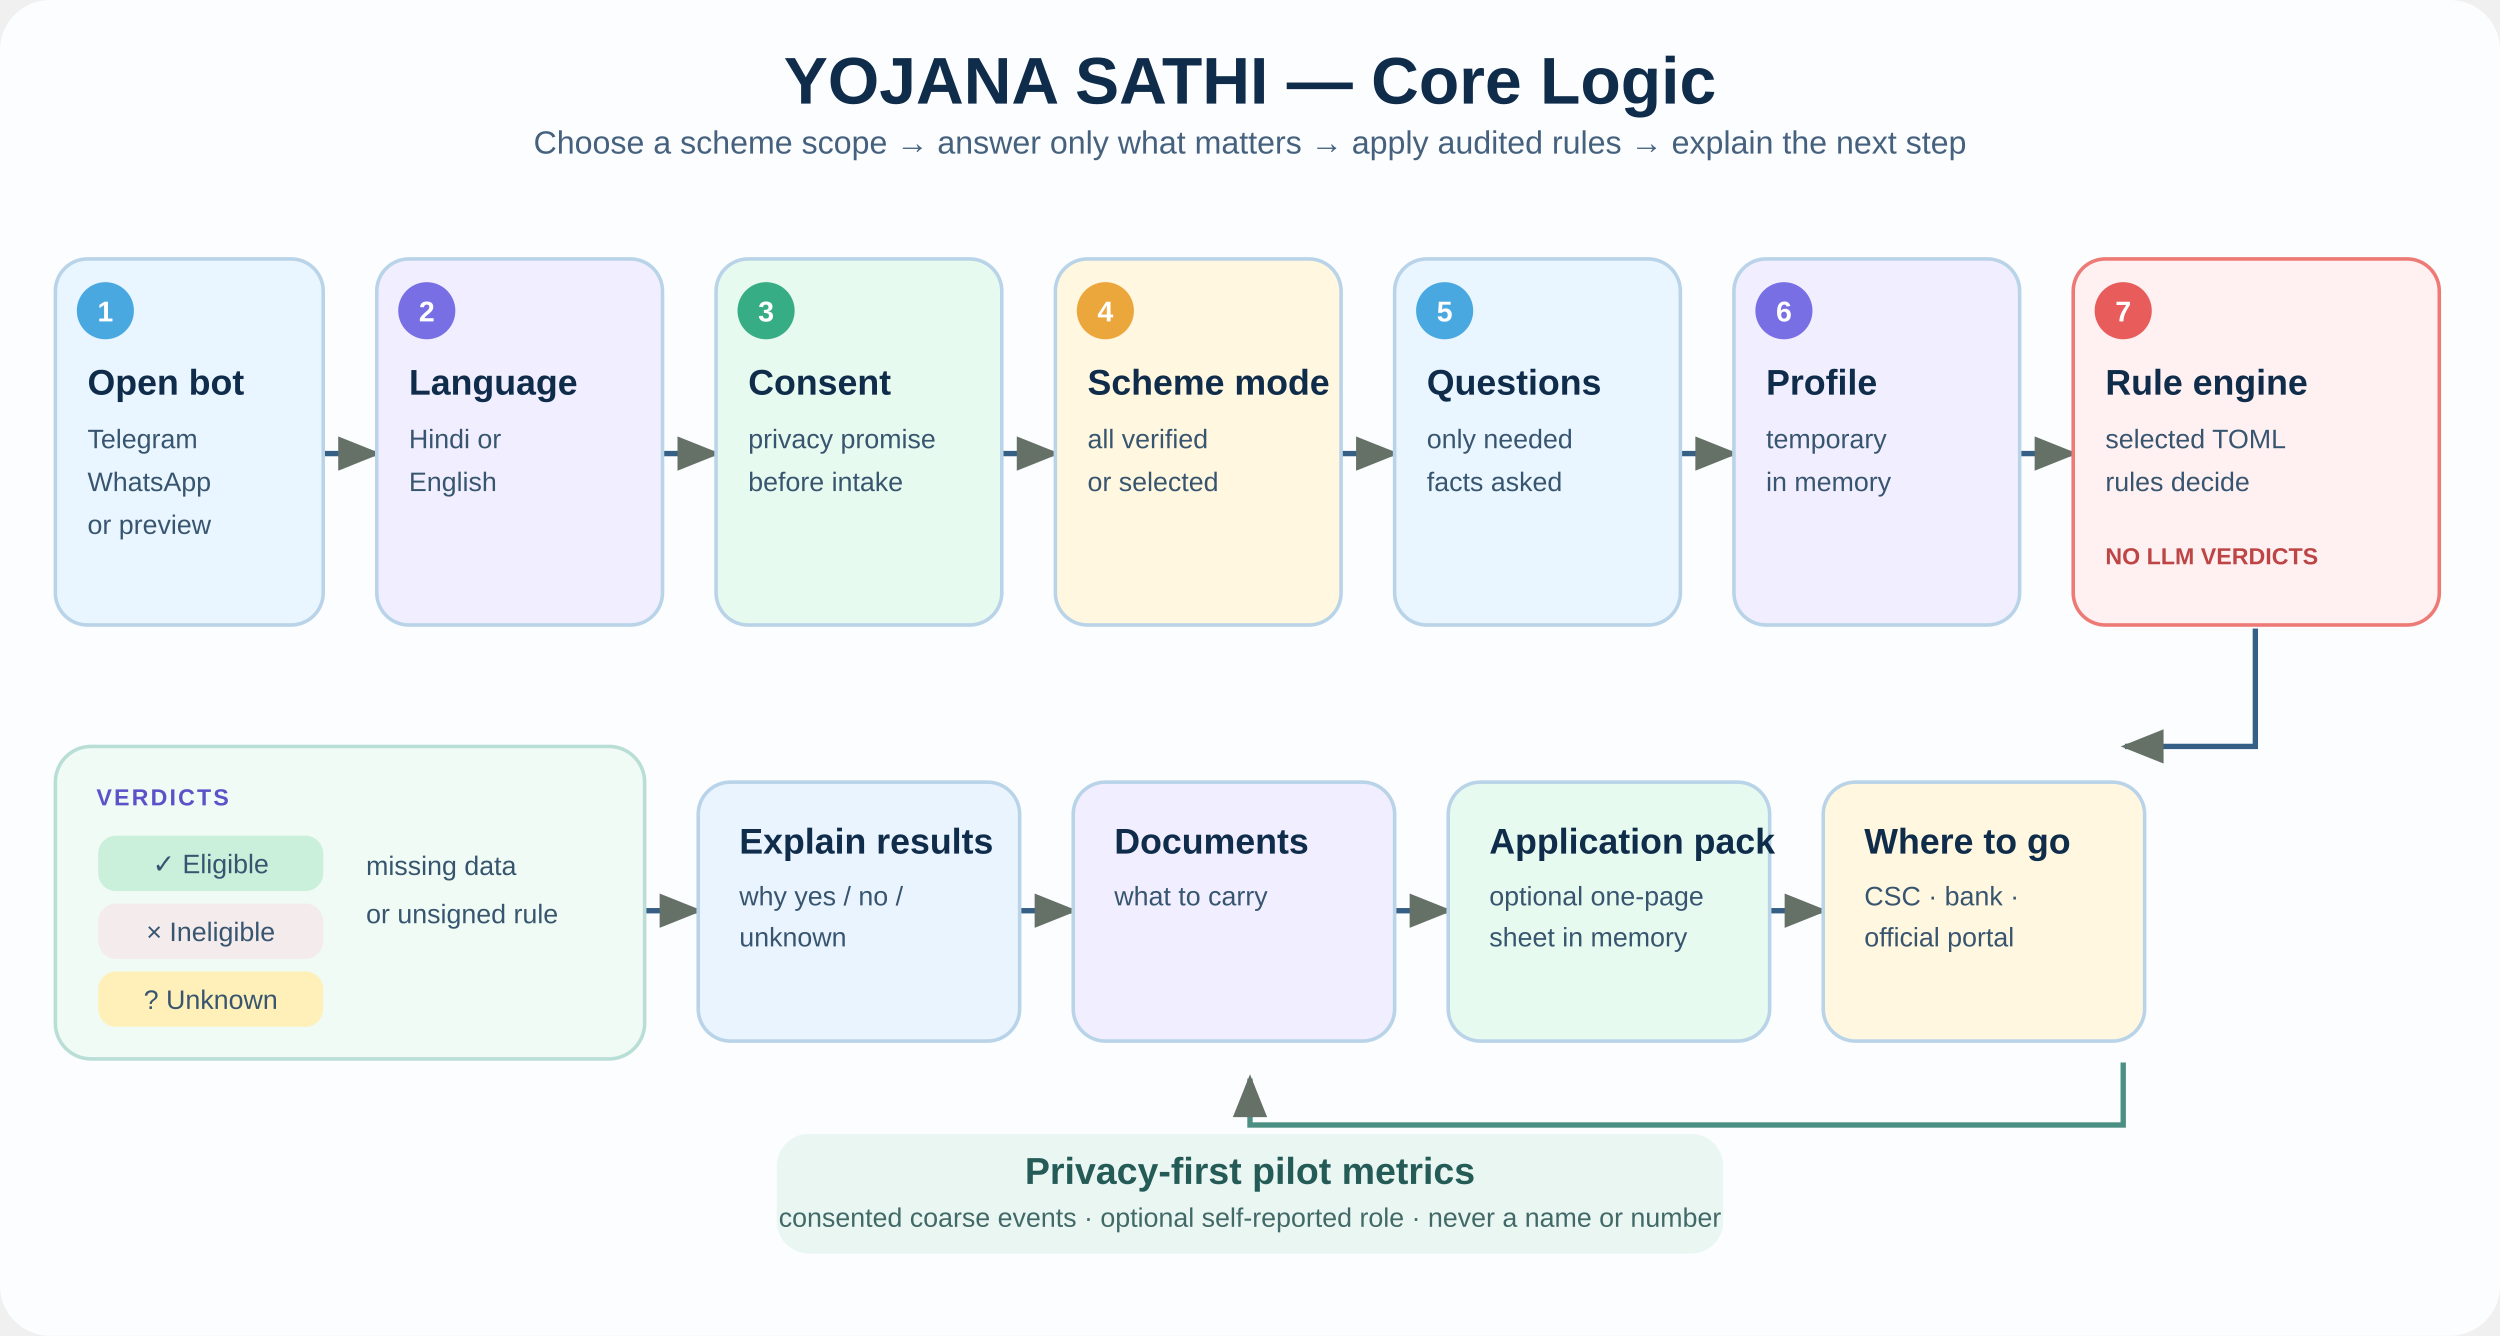
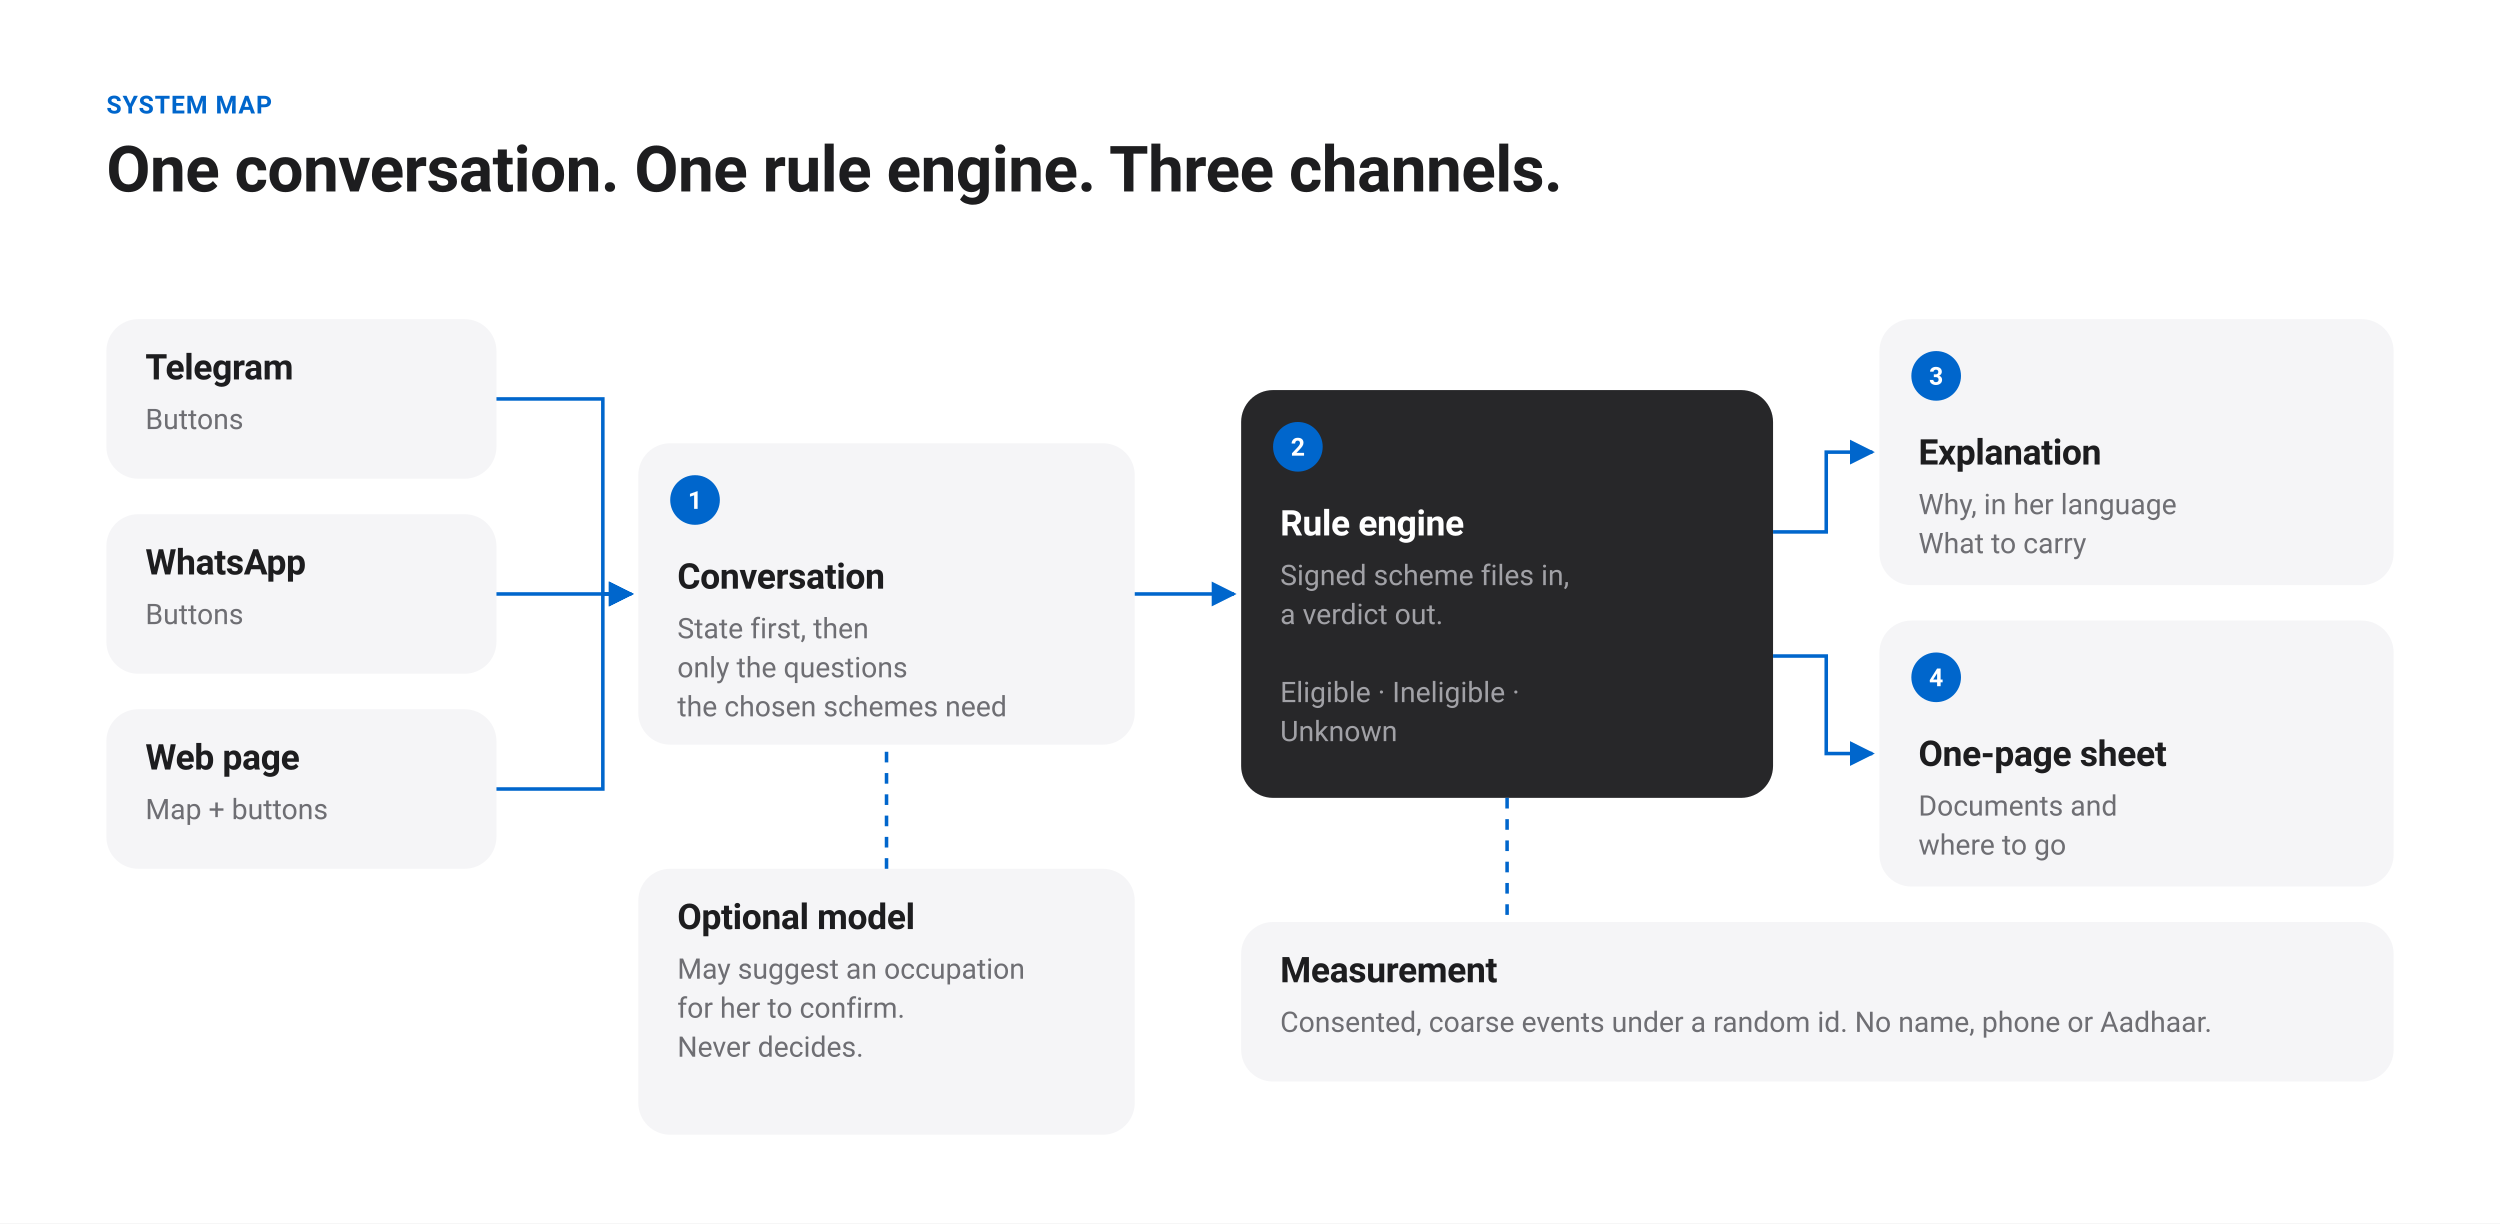
- <svg xmlns="http://www.w3.org/2000/svg" viewBox="0 0 1400 748" role="img" aria-labelledby="smTitle smDesc">
+ <svg xmlns="http://www.w3.org/2000/svg" viewBox="0 0 1410 690" role="img" aria-labelledby="title desc">
  <style>
-     .bg{fill:#fffdf7}
-     .zone{fill:none;stroke:#cfc6b1;stroke-width:2}
-     .zn{fill:#e77833;font:800 15px Arial,Helvetica,sans-serif;letter-spacing:1.5px}
-     .zh{fill:#14221c;font:700 19px Georgia,serif}
-     .zs{fill:#5c675d;font:400 13px Arial,Helvetica,sans-serif}
-     .card{fill:#fffdf7;stroke:#14221c;stroke-width:2}
-     .ct{fill:#14221c;font:700 16px Georgia,serif}
-     .cb{fill:#5c675d;font:400 12.5px Arial,Helvetica,sans-serif}
-     .dark{fill:#173f32;stroke:#14221c;stroke-width:2}
-     .dt{fill:#fffdf7;font:700 19px Georgia,serif}
-     .db{fill:#d1ddd4;font:400 12.5px Arial,Helvetica,sans-serif}
-     .lime{fill:#d6f05c;stroke:#14221c;stroke-width:2}
-     .chip{font:800 12px Arial,Helvetica,sans-serif;letter-spacing:.6px;text-anchor:middle}
-     .edge{fill:none;stroke:#657066;stroke-width:2.5}
-     .edge-d{fill:none;stroke:#657066;stroke-width:2;stroke-dasharray:6 5}
-     .head{fill:#14221c;font:800 34px Georgia,serif}
-     .sub{fill:#5c675d;font:400 16px Arial,Helvetica,sans-serif}
-     .foot{fill:#5c675d;font:600 13px Arial,Helvetica,sans-serif}
-     .num{fill:#fffdf7;font:800 15px Arial,Helvetica,sans-serif;text-anchor:middle}
-   </style>
+ text{font-family:system-ui,-apple-system,BlinkMacSystemFont,'Segoe UI',Roboto,sans-serif}
+ .h{font-size:36px;font-weight:600;fill:#1d1d1f;letter-spacing:-0.28px}
+ .eyebrow{font-size:14px;font-weight:600;fill:#0066cc;letter-spacing:0.5px}
+ .sub{font-size:19px;fill:#6e6e73}
+ .t{font-size:20px;font-weight:600;fill:#1d1d1f;letter-spacing:-0.2px}
+ .s{font-size:16px;fill:#6e6e73}
+ .td{font-size:20px;font-weight:600;fill:#ffffff;letter-spacing:-0.2px}
+ .sd{font-size:16px;fill:#a1a1a6}
+ .n{font-size:14px;font-weight:600;fill:#ffffff}
+ .chip{font-size:18px;font-weight:600;fill:#1d1d1f}
+ .foot{font-size:16px;fill:#1d1d1f}
+ .arrow{stroke:#0066cc;stroke-width:2;fill:none;marker-end:url(#a)}
+ .dash{stroke:#0066cc;stroke-width:2;fill:none;stroke-dasharray:6 6}
+ </style>
  <defs>
-     <marker id="a" viewBox="0 0 10 8" refX="9" refY="4" markerWidth="8" markerHeight="7" orient="auto-start-reverse">
-       <path d="M0 0 L10 4 L0 8 z" fill="#657066" />
+     <marker id="a" viewBox="0 0 10 10" refX="9" refY="5" markerWidth="7" markerHeight="7" orient="auto">
+       <path d="M0,0 L10,5 L0,10 z" fill="#0066cc" />
    </marker>
  </defs>
-   <g display="none">
-     <rect class="bg" width="1400" height="748" rx="28" />
-     <text class="head" x="700" y="52" text-anchor="middle">How Yojana Sathi works</text>
-     <text class="sub" x="700" y="79" text-anchor="middle">Channels, decision core, outputs, and the measurement it is allowed to keep</text>
-     <rect class="zone" x="30" y="104" width="292" height="416" rx="14" />
-     <circle cx="56" cy="136" r="13" fill="#173f32" />
-     <text class="num" x="56" y="141">1</text>
-     <text class="zn" x="78" y="133">CHANNELS</text>
-     <text class="zs" x="78" y="151">One rule engine, several front doors</text>
-     <rect class="card" x="52" y="178" width="248" height="62" rx="8" />
-     <text class="ct" x="70" y="205">Worker, or a helper</text>
-     <text class="cb" x="70" y="225">Often low literacy, on a shared phone</text>
-     <rect class="lime" x="52" y="256" width="248" height="62" rx="8" />
-     <text class="ct" x="70" y="283">Telegram bot</text>
-     <text class="cb" x="70" y="303" fill="#173f32">Live · primary channel</text>
-     <rect class="card" x="52" y="334" width="248" height="62" rx="8" />
-     <text class="ct" x="70" y="361">WhatsApp bot</text>
-     <text class="cb" x="70" y="381">Meta test tier · limited recipients</text>
-     <rect class="card" x="52" y="412" width="248" height="62" rx="8" />
-     <text class="ct" x="70" y="439">Terminal preview</text>
-     <text class="cb" x="70" y="459">For review, no message is sent</text>
-     <path class="edge" d="M304 300 H344" marker-end="url(#a)" />
-     <rect class="zone" x="352" y="104" width="620" height="416" rx="14" />
-     <circle cx="378" cy="136" r="13" fill="#173f32" />
-     <text class="num" x="378" y="141">2</text>
-     <text class="zn" x="400" y="133">DECISION CORE</text>
-     <text class="zs" x="400" y="151">Choose schemes, ask less, then decide by rule</text>
-     <rect class="card" x="374" y="240" width="176" height="136" rx="8" />
-     <text class="ct" x="392" y="268">Conversation</text>
-     <text class="cb" x="392" y="291">Language, then consent</text>
-     <text class="cb" x="392" y="311">All schemes or selected</text>
-     <text class="cb" x="392" y="331">Adaptive buttons; “don’t know”</text>
-     <text class="cb" x="392" y="351">Hindi is the default</text>
-     <path class="edge" d="M552 308 H586" marker-end="url(#a)" />
-     <rect class="card" x="588" y="240" width="140" height="136" rx="8" />
-     <text class="ct" x="606" y="268">Profile</text>
-     <text class="cb" x="606" y="288">In memory only</text>
-     <text class="cb" x="606" y="311">state · age</text>
-     <text class="cb" x="606" y="331">occupation</text>
-     <text class="cb" x="606" y="351">income band</text>
-     <path class="edge" d="M730 308 H756" marker-end="url(#a)" />
-     <rect class="card" x="758" y="164" width="192" height="86" rx="8" />
-     <text class="ct" x="776" y="190">Scheme rules</text>
-     <text class="cb" x="776" y="211">Selected signed TOML files</text>
-     <text class="cb" x="776" y="231">Official source + review date</text>
-     <path class="edge" d="M854 252 V268" marker-end="url(#a)" />
-     <rect class="dark" x="758" y="270" width="192" height="176" rx="8" />
-     <text class="dt" x="776" y="300">Rule engine</text>
-     <text class="db" x="776" y="322">Same answers, same result.</text>
-     <text class="db" x="776" y="341">No network call in the path.</text>
-     <rect x="776" y="356" width="156" height="26" rx="4" fill="#e77833" />
-     <text x="854" y="374" class="chip" fill="#fffdf7">NO LLM IN THE VERDICT</text>
-     <rect x="776" y="390" width="49" height="24" rx="4" fill="#d6f05c" />
-     <text x="800" y="407" class="chip" fill="#173f32">YES</text>
-     <rect x="830" y="390" width="49" height="24" rx="4" fill="#fffdf7" />
-     <text x="854" y="407" class="chip" fill="#14221c">NO</text>
-     <rect x="884" y="390" width="49" height="24" rx="4" fill="#5c675d" />
-     <text x="908" y="407" class="chip" fill="#fffdf7">?</text>
-     <text class="db" x="776" y="432">Eligible · ineligible · unknown</text>
-     <rect class="card" x="374" y="398" width="354" height="76" rx="8" stroke-dasharray="7 5" />
-     <text class="ct" x="392" y="424">Optional language model</text>
-     <text class="cb" x="392" y="445">Suggests an occupation label from free text, which the</text>
-     <text class="cb" x="392" y="463">worker confirms. It never reads a threshold or writes a verdict.</text>
-     <path class="edge-d" d="M462 380 V396" marker-end="url(#a)" />
-     <rect class="zone" x="1002" y="104" width="368" height="416" rx="14" />
-     <circle cx="1028" cy="136" r="13" fill="#173f32" />
-     <text class="num" x="1028" y="141">3</text>
-     <text class="zn" x="1050" y="133">WHAT THE WORKER LEAVES WITH</text>
-     <text class="zs" x="1050" y="151">A reason, not only a result</text>
-     <path class="edge" d="M954 358 H978 V212 H1020" marker-end="url(#a)" />
-     <path class="edge" d="M978 358 H1020" marker-end="url(#a)" />
-     <path class="edge" d="M978 358 V500 H1020" marker-end="url(#a)" />
-     <rect class="card" x="1022" y="182" width="326" height="62" rx="8" />
-     <text class="ct" x="1040" y="209">Explained verdict</text>
-     <text class="cb" x="1040" y="229">Which rule decided it, and the amount in ₹</text>
-     <rect class="card" x="1022" y="258" width="326" height="62" rx="8" />
-     <text class="ct" x="1040" y="285">Document checklist</text>
-     <text class="cb" x="1040" y="305">What to carry before travelling anywhere</text>
-     <rect class="card" x="1022" y="334" width="326" height="62" rx="8" />
-     <text class="ct" x="1040" y="361">One-page application pack</text>
-     <text class="cb" x="1040" y="381">Built in memory, nothing stored</text>
-     <rect class="lime" x="1022" y="410" width="326" height="62" rx="8" />
-     <text class="ct" x="1040" y="437">Where to begin</text>
-     <text class="cb" x="1040" y="457" fill="#173f32">CSC, bank, portal — a kind of place, not an address</text>
-     <path class="edge" d="M854 448 V468 H340 V556" marker-end="url(#a)" />
-     <rect class="zone" x="30" y="562" width="1340" height="150" rx="14" />
-     <circle cx="56" cy="594" r="13" fill="#173f32" />
-     <text class="num" x="56" y="599">4</text>
-     <text class="zn" x="78" y="591">MEASUREMENT, WITH LIMITS</text>
-     <text class="zs" x="78" y="609">Reach can be counted without knowing who anyone is</text>
-     <text class="cb" x="78" y="646">The screening profile is</text>
-     <text class="cb" x="78" y="664">discarded when the chat ends.</text>
-     <text class="cb" x="78" y="682">Only consented, coarse events</text>
-     <text class="cb" x="78" y="700">continue past this line.</text>
-     <rect class="card" x="392" y="596" width="296" height="96" rx="8" />
-     <text class="ct" x="410" y="623">Consented event log</text>
-     <text class="cb" x="410" y="645">Written only after the worker agrees</text>
-     <text class="cb" x="410" y="664">Bands, occupation, optional pilot role</text>
-     <text class="cb" x="410" y="683">Random session id · never a name or number</text>
-     <path class="edge" d="M692 644 H726" marker-end="url(#a)" />
-     <rect class="card" x="728" y="596" width="278" height="96" rx="8" />
-     <text class="ct" x="746" y="623">Reach counter</text>
-     <text class="cb" x="746" y="645">Hashed channel id, so one person</text>
-     <text class="cb" x="746" y="664">returning is not counted twice</text>
-     <text class="cb" x="746" y="683">Aggregate totals only</text>
-     <path class="edge" d="M1010 644 H1044" marker-end="url(#a)" />
-     <rect class="lime" x="1046" y="596" width="302" height="96" rx="8" />
-     <text class="ct" x="1064" y="623">Impact report</text>
-     <text class="cb" x="1064" y="645" fill="#173f32">A page anyone can open and check</text>
-     <text class="cb" x="1064" y="664" fill="#173f32">Shows screenings and coverage</text>
-     <text class="cb" x="1064" y="683" fill="#173f32">Never claims a benefit was received</text>
-     <text class="foot" x="700" y="736" text-anchor="middle">Python standard library · TOML rules · SQLite · Telegram and WhatsApp adapters · Docker on a single small server</text>
-   </g>
-   <rect width="1400" height="748" rx="28" fill="#fbfdff" />
-   <style>
-     .xhead{font:800 37px Arial,sans-serif;fill:#102c4b}.xsub{font:500 18px Arial,sans-serif;fill:#45617d}.xcard{stroke:#b9d3e8;stroke-width:2}.xh{font:800 20px Arial,sans-serif;fill:#102c4b}.xp{font:500 15px Arial,sans-serif;fill:#385570}.xn{font:800 16px Arial,sans-serif;fill:#fff}.xa{fill:none;stroke:#355f84;stroke-width:3;marker-end:url(#a)}.xsmall{font:800 13px Arial,sans-serif;letter-spacing:1.2px;fill:#5a52c9}
-   </style>
-   <text class="xhead" x="700" y="58" text-anchor="middle">YOJANA SATHI — Core Logic</text>
-   <text class="xsub" x="700" y="86" text-anchor="middle">Choose a scheme scope → answer only what matters → apply audited rules → explain the next step</text>
-   <path class="xa" d="M181 254H211" />
-   <path class="xa" d="M371 254H401" />
-   <path class="xa" d="M561 254H591" />
-   <path class="xa" d="M751 254H781" />
-   <path class="xa" d="M941 254H971" />
-   <path class="xa" d="M1131 254H1161" />
-   <g>
-     <rect class="xcard" x="31" y="145" width="150" height="205" rx="18" fill="#e9f6ff" />
-     <circle cx="59" cy="174" r="16" fill="#49a8df" />
-     <text class="xn" x="59" y="180" text-anchor="middle">1</text>
-     <text class="xh" x="49" y="221">Open bot</text>
-     <text class="xp" x="49" y="251">Telegram</text>
-     <text class="xp" x="49" y="275">WhatsApp</text>
-     <text class="xp" x="49" y="299">or preview</text>
-   </g>
-   <g>
-     <rect class="xcard" x="211" y="145" width="160" height="205" rx="18" fill="#f1efff" />
-     <circle cx="239" cy="174" r="16" fill="#796fe4" />
-     <text class="xn" x="239" y="180" text-anchor="middle">2</text>
-     <text class="xh" x="229" y="221">Language</text>
-     <text class="xp" x="229" y="251">Hindi or</text>
-     <text class="xp" x="229" y="275">English</text>
-   </g>
-   <g>
-     <rect class="xcard" x="401" y="145" width="160" height="205" rx="18" fill="#e7faef" />
-     <circle cx="429" cy="174" r="16" fill="#36ad84" />
-     <text class="xn" x="429" y="180" text-anchor="middle">3</text>
-     <text class="xh" x="419" y="221">Consent</text>
-     <text class="xp" x="419" y="251">privacy promise</text>
-     <text class="xp" x="419" y="275">before intake</text>
-   </g>
-   <g>
-     <rect class="xcard" x="591" y="145" width="160" height="205" rx="18" fill="#fff7df" />
-     <circle cx="619" cy="174" r="16" fill="#eba63c" />
-     <text class="xn" x="619" y="180" text-anchor="middle">4</text>
-     <text class="xh" x="609" y="221">Scheme mode</text>
-     <text class="xp" x="609" y="251">all verified</text>
-     <text class="xp" x="609" y="275">or selected</text>
-   </g>
-   <g>
-     <rect class="xcard" x="781" y="145" width="160" height="205" rx="18" fill="#e9f6ff" />
-     <circle cx="809" cy="174" r="16" fill="#49a8df" />
-     <text class="xn" x="809" y="180" text-anchor="middle">5</text>
-     <text class="xh" x="799" y="221">Questions</text>
-     <text class="xp" x="799" y="251">only needed</text>
-     <text class="xp" x="799" y="275">facts asked</text>
-   </g>
-   <g>
-     <rect class="xcard" x="971" y="145" width="160" height="205" rx="18" fill="#f1efff" />
-     <circle cx="999" cy="174" r="16" fill="#796fe4" />
-     <text class="xn" x="999" y="180" text-anchor="middle">6</text>
-     <text class="xh" x="989" y="221">Profile</text>
-     <text class="xp" x="989" y="251">temporary</text>
-     <text class="xp" x="989" y="275">in memory</text>
-   </g>
-   <g>
-     <rect x="1161" y="145" width="205" height="205" rx="18" fill="#fff1f1" stroke="#ee7a76" stroke-width="2" />
-     <circle cx="1189" cy="174" r="16" fill="#e85d5b" />
-     <text class="xn" x="1189" y="180" text-anchor="middle">7</text>
-     <text class="xh" x="1179" y="221">Rule engine</text>
-     <text class="xp" x="1179" y="251">selected TOML</text>
-     <text class="xp" x="1179" y="275">rules decide</text>
-     <text x="1179" y="316" font-family="Arial" font-size="13" font-weight="800" fill="#bd4545">NO LLM VERDICTS</text>
-   </g>
-   <path class="xa" d="M1263 352V418H1190" />
-   <path class="xa" d="M361 510H391" />
-   <path class="xa" d="M571 510H601" />
-   <path class="xa" d="M781 510H811" />
-   <path class="xa" d="M991 510H1021" />
-   <g>
-     <rect x="31" y="418" width="330" height="175" rx="20" fill="#effbf4" stroke="#b9ded5" stroke-width="2" />
-     <text class="xsmall" x="54" y="451">VERDICTS</text>
-     <rect x="55" y="468" width="126" height="31" rx="10" fill="#caefda" />
-     <text class="xp" x="118" y="489" text-anchor="middle">✓ Eligible</text>
-     <rect x="55" y="506" width="126" height="31" rx="10" fill="#f4ecec" />
-     <text class="xp" x="118" y="527" text-anchor="middle">× Ineligible</text>
-     <rect x="55" y="544" width="126" height="31" rx="10" fill="#fff0b9" />
-     <text class="xp" x="118" y="565" text-anchor="middle">? Unknown</text>
-     <text class="xp" x="205" y="490">missing data</text>
-     <text class="xp" x="205" y="517">or unsigned rule</text>
-   </g>
-   <g>
-     <rect class="xcard" x="391" y="438" width="180" height="145" rx="18" fill="#eaf4ff" />
-     <text class="xh" x="414" y="478">Explain results</text>
-     <text class="xp" x="414" y="507">why yes / no /</text>
-     <text class="xp" x="414" y="530">unknown</text>
-   </g>
-   <g>
-     <rect class="xcard" x="601" y="438" width="180" height="145" rx="18" fill="#f1efff" />
-     <text class="xh" x="624" y="478">Documents</text>
-     <text class="xp" x="624" y="507">what to carry</text>
-   </g>
-   <g>
-     <rect class="xcard" x="811" y="438" width="180" height="145" rx="18" fill="#e7faef" />
-     <text class="xh" x="834" y="478">Application pack</text>
-     <text class="xp" x="834" y="507">optional one-page</text>
-     <text class="xp" x="834" y="530">sheet in memory</text>
-   </g>
-   <g>
-     <rect class="xcard" x="1021" y="438" width="180" height="145" rx="18" fill="#fff7df" />
-     <text class="xh" x="1044" y="478">Where to go</text>
-     <text class="xp" x="1044" y="507">CSC · bank ·</text>
-     <text class="xp" x="1044" y="530">official portal</text>
-   </g>
-   <path fill="none" stroke="#4c9083" stroke-width="3" d="M1189 595V630H700V604" marker-end="url(#a)" />
-   <rect x="435" y="635" width="530" height="67" rx="18" fill="#eaf6f1" />
-   <text x="700" y="663" text-anchor="middle" font-family="Arial" font-size="21" font-weight="800" fill="#245b57">Privacy-first pilot metrics</text>
-   <text x="700" y="687" text-anchor="middle" font-family="Arial" font-size="15" fill="#416967">consented coarse events · optional self-reported role · never a name or number</text>
+   <rect width="1410" height="690" fill="#ffffff" />
+   <text x="60" y="64" class="eyebrow">SYSTEM MAP</text>
+   <text x="60" y="108" class="h">One conversation. One rule engine. Three channels.</text>
+   <rect x="60" y="180" width="220" height="90" rx="18" fill="#f5f5f7" />
+   <text x="82" y="214" class="t">Telegram</text>
+   <text x="82" y="242" class="s">Buttons</text>
+   <path d="M280 225 H340 V335 H356" class="arrow" />
+   <rect x="60" y="290" width="220" height="90" rx="18" fill="#f5f5f7" />
+   <text x="82" y="324" class="t">WhatsApp</text>
+   <text x="82" y="352" class="s">Buttons</text>
+   <path d="M280 335 H356" class="arrow" />
+   <rect x="60" y="400" width="220" height="90" rx="18" fill="#f5f5f7" />
+   <text x="82" y="434" class="t">Web page</text>
+   <text x="82" y="462" class="s">Map + buttons</text>
+   <path d="M280 445 H340 V335 H356" class="arrow" />
+   <rect x="360" y="250" width="280" height="170" rx="18" fill="#f5f5f7" />
+   <circle cx="392" cy="282" r="14" fill="#0066cc" />
+   <text x="392" y="287" text-anchor="middle" class="n">1</text>
+   <text x="382" y="332" class="t">Conversation</text>
+   <text x="382" y="360" class="s">State first, then</text>
+   <text x="382" y="382" class="s">only the questions</text>
+   <text x="382" y="404" class="s">the chosen schemes need</text>
+   <rect x="700" y="220" width="300" height="230" rx="18" fill="#272729" />
+   <circle cx="732" cy="252" r="14" fill="#0066cc" />
+   <text x="732" y="257" text-anchor="middle" class="n">2</text>
+   <text x="722" y="302" class="td">Rule engine</text>
+   <text x="722" y="330" class="sd">Signed scheme files in,</text>
+   <text x="722" y="352" class="sd">a verdict out.</text>
+   <text x="722" y="374" class="sd" />
+   <text x="722" y="396" class="sd">Eligible · Ineligible ·</text>
+   <text x="722" y="418" class="sd">Unknown</text>
+   <path d="M640 335 H696" class="arrow" />
+   <rect x="1060" y="180" width="290" height="150" rx="18" fill="#f5f5f7" />
+   <circle cx="1092" cy="212" r="14" fill="#0066cc" />
+   <text x="1092" y="217" text-anchor="middle" class="n">3</text>
+   <text x="1082" y="262" class="t">Explanation</text>
+   <text x="1082" y="290" class="s">Why, in her language</text>
+   <text x="1082" y="312" class="s">What to carry</text>
+   <rect x="1060" y="350" width="290" height="150" rx="18" fill="#f5f5f7" />
+   <circle cx="1092" cy="382" r="14" fill="#0066cc" />
+   <text x="1092" y="387" text-anchor="middle" class="n">4</text>
+   <text x="1082" y="432" class="t">One-page sheet</text>
+   <text x="1082" y="460" class="s">Documents and</text>
+   <text x="1082" y="482" class="s">where to go</text>
+   <path d="M1000 300 H1030 V255 H1056" class="arrow" />
+   <path d="M1000 370 H1030 V425 H1056" class="arrow" />
+   <rect x="360" y="490" width="280" height="150" rx="18" fill="#f5f5f7" />
+   <text x="382" y="524" class="t">Optional model</text>
+   <text x="382" y="552" class="s">May suggest an occupation</text>
+   <text x="382" y="574" class="s">for her to confirm.</text>
+   <text x="382" y="596" class="s">Never decides.</text>
+   <path d="M500 490 V424" class="dash" />
+   <rect x="700" y="520" width="650" height="90" rx="18" fill="#f5f5f7" />
+   <text x="722" y="554" class="t">Measurement</text>
+   <text x="722" y="582" class="s">Consented, coarse events under a random id. No name, phone or Aadhaar.</text>
+   <path d="M850 450 V516" class="dash" />
</svg>
